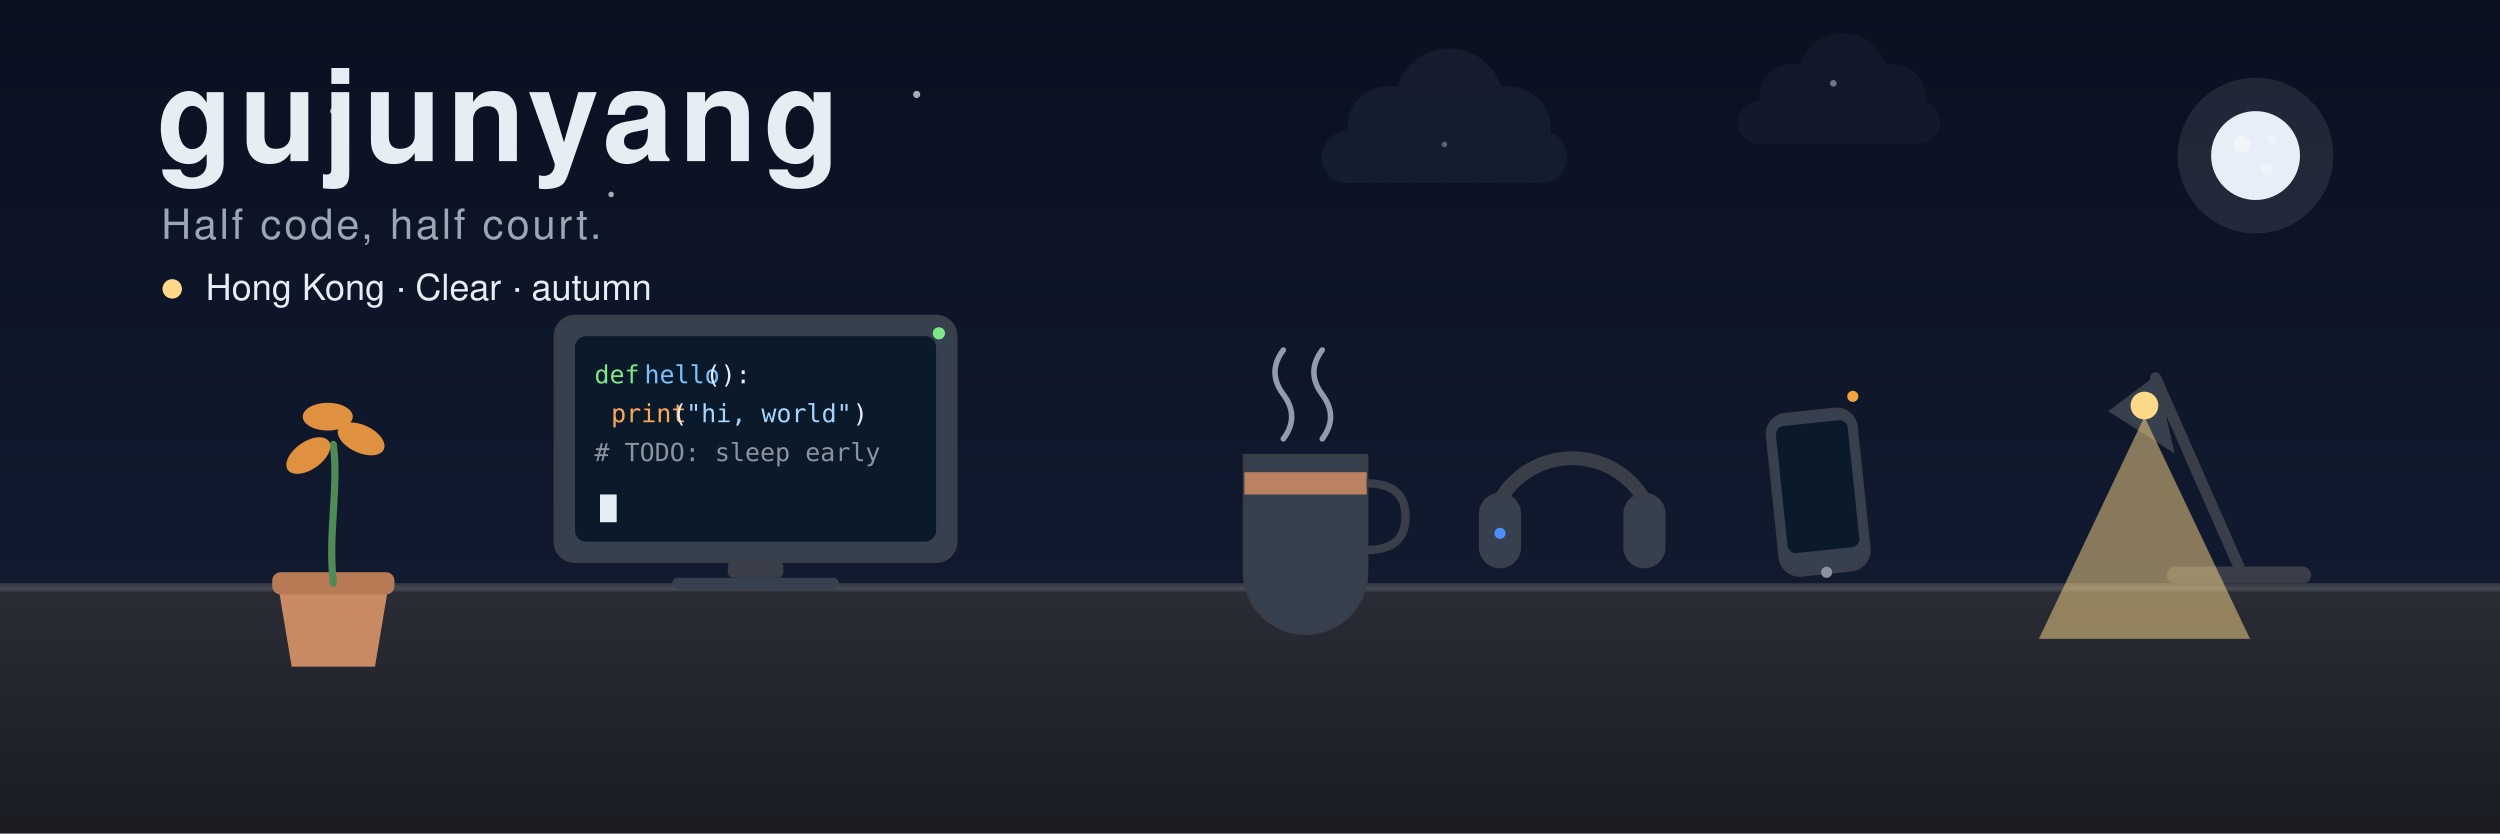
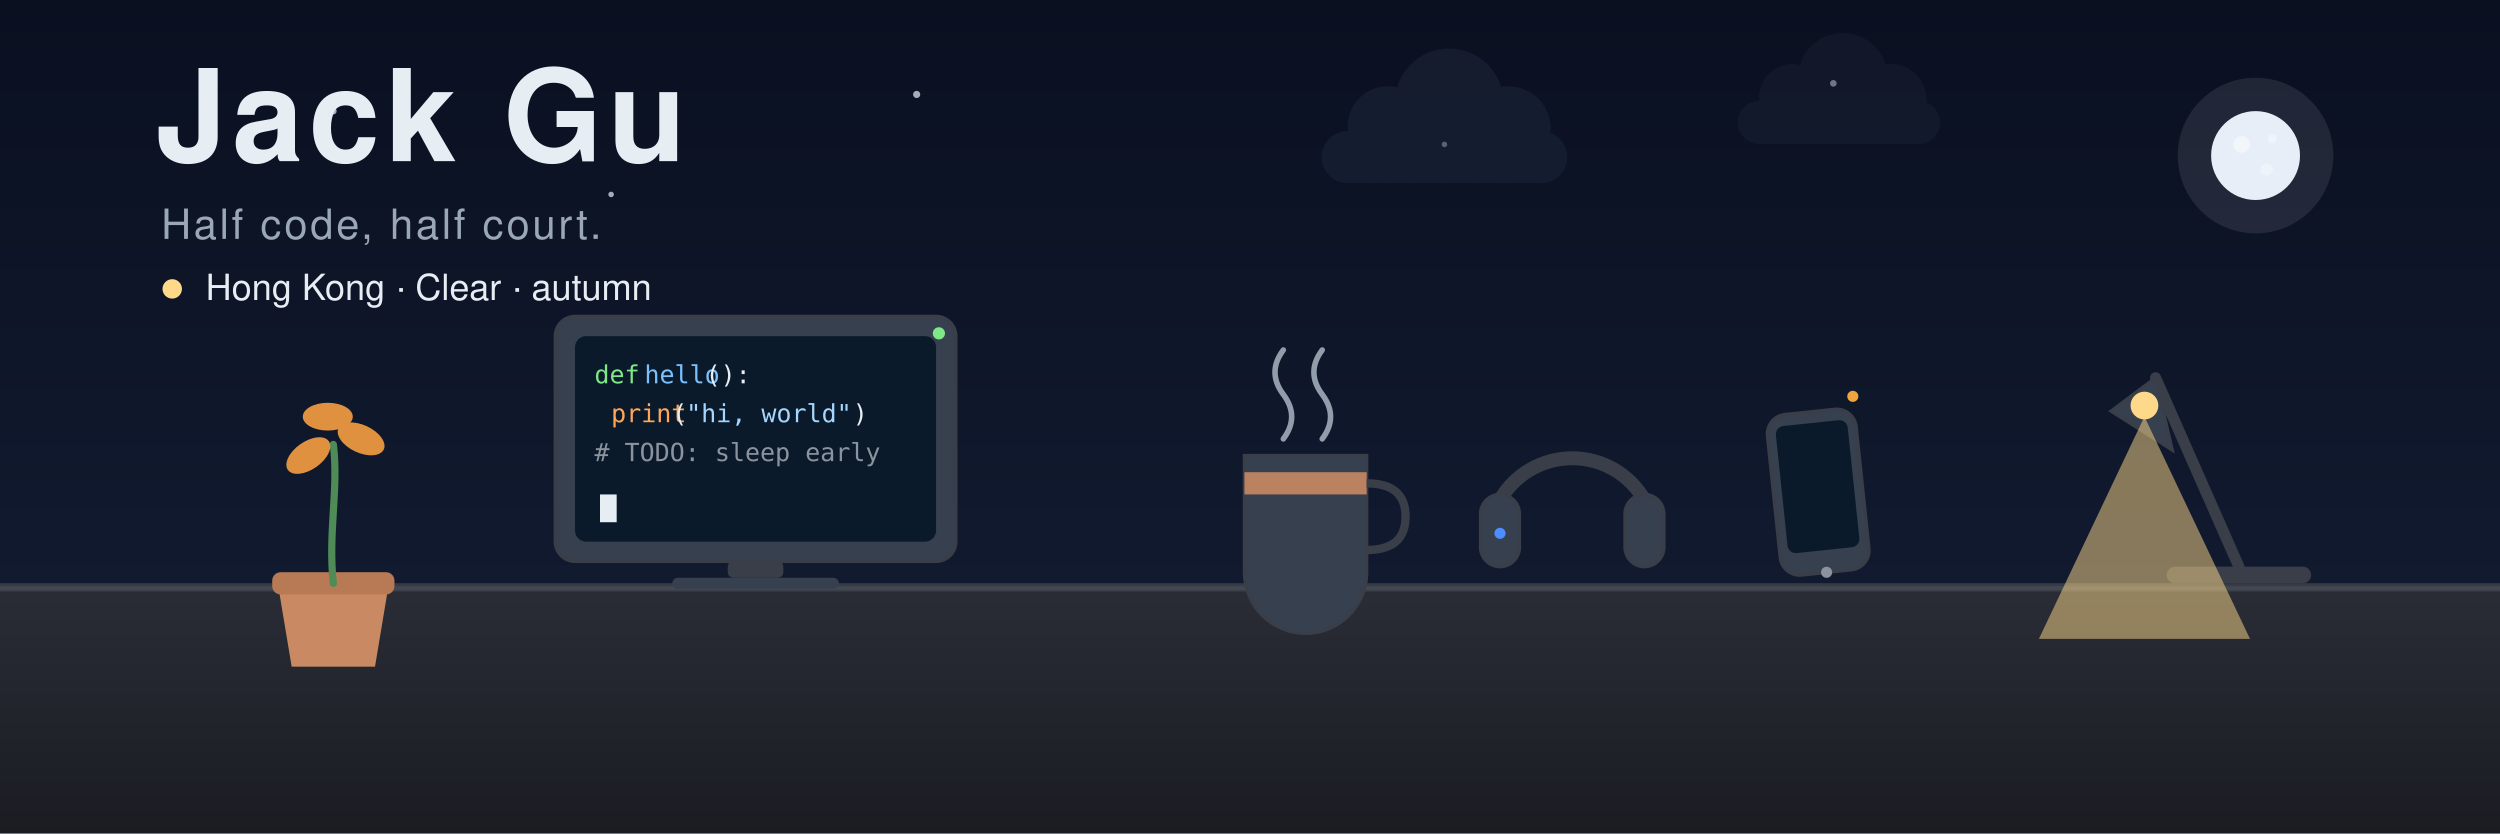
<svg xmlns="http://www.w3.org/2000/svg" viewBox="0 0 900 300" width="900" height="300" font-family="Segoe UI, Microsoft YaHei, PingFang SC, Hiragino Sans GB, Noto Sans SC, Helvetica, Arial, sans-serif">
  <defs>
    <linearGradient id="sky" x1="0" y1="0" x2="0" y2="1">
      <stop offset="0" stop-color="#0A1020" />
      <stop offset="1" stop-color="#141E36" />
    </linearGradient>
    <linearGradient id="desk" x1="0" y1="0" x2="0" y2="1">
      <stop offset="0" stop-color="#2A2D36" />
      <stop offset="1" stop-color="#1A1C22" />
    </linearGradient>
  </defs>
  <rect x="0" y="0" width="900" height="300" fill="url(#sky)" />
  <g transform="translate(812,56)">
    <circle r="28" fill="#E8EEF7" opacity="0.10">
      <animate attributeName="opacity" values="0.06;0.16;0.06" keyTimes="0;0.5;1" dur="7s" repeatCount="indefinite" />
    </circle>
    <circle r="16" fill="#E8EEF7" />
    <circle cx="-5" cy="-4" r="3" fill="#FBFDFF" opacity="0.5" />
    <circle cx="4" cy="5" r="2.2" fill="#FBFDFF" opacity="0.4" />
    <circle cx="6" cy="-6" r="1.6" fill="#FBFDFF" opacity="0.35" />
  </g>
  <g fill="#E8EEF7" opacity="0.7">
    <circle cx="120" cy="40" r="1.2" />
    <circle cx="220" cy="70" r="1.0" />
    <circle cx="330" cy="34" r="1.3" />
    <circle cx="520" cy="52" r="1.0" />
    <circle cx="660" cy="30" r="1.2" />
  </g>
  <g transform="translate(520,54)">
    <g opacity="0.55">
      <animateTransform attributeName="transform" type="translate" values="-30 0;30 3;-30 0" calcMode="spline" keySplines="0.4 0 0.6 1;0.4 0 0.6 1" keyTimes="0;0.5;1" dur="40s" begin="-8s" repeatCount="indefinite" />
      <g transform="scale(0.85)" fill="#1C2438">
        <rect x="-52" y="-8" width="104" height="22" rx="11" />
        <circle cx="-24" cy="-10" r="17" />
        <circle cx="2" cy="-20" r="23" />
        <circle cx="27" cy="-9" r="18" />
        <ellipse cx="0" cy="10" rx="46" ry="4" fill="#1C2438" opacity="0.4" />
      </g>
    </g>
  </g>
  <g transform="translate(662,42)">
    <g opacity="0.4">
      <animateTransform attributeName="transform" type="translate" values="-33 0;33 3;-33 0" calcMode="spline" keySplines="0.4 0 0.6 1;0.4 0 0.6 1" keyTimes="0;0.5;1" dur="52s" begin="-22s" repeatCount="indefinite" />
      <g transform="scale(0.7)" fill="#1C2438">
        <rect x="-52" y="-8" width="104" height="22" rx="11" />
        <circle cx="-24" cy="-10" r="17" />
        <circle cx="2" cy="-20" r="23" />
        <circle cx="27" cy="-9" r="18" />
        <ellipse cx="0" cy="10" rx="46" ry="4" fill="#1C2438" opacity="0.4" />
      </g>
    </g>
  </g>
  <rect x="0" y="210" width="900" height="90" fill="url(#desk)" />
  <rect x="0" y="210" width="900" height="3" fill="#3A3E49" opacity="0.8" />
  <rect x="0" y="211" width="900" height="1.5" fill="#FFFFFF" opacity="0.06" />
  <g transform="translate(806,210)">
    <rect x="-26" y="-6" width="52" height="6" rx="3" fill="#3A3E49" />
    <path d="M0 -6 L-30 -74" stroke="#3A3E49" stroke-width="4" stroke-linecap="round" />
    <path d="M-30 -74 l-16 12 l22 14 z" fill="#37404E" stroke="#3A3E49" stroke-width="1.2" />
    <circle cx="-34" cy="-64" r="5" fill="#FFD98A" />
    <path d="M-34 -60 L-72 20 L4 20 Z" fill="#FFD98A" opacity="0.5">
      <animate attributeName="opacity" values="0.5;0.56;0.5" dur="4s" repeatCount="indefinite" />
    </path>
  </g>
  <g transform="translate(120,210) scale(1.0)">
    <path d="M-20 0 H20 L15 30 H-15 Z" fill="#C98A63" />
    <rect x="-22" y="-4" width="44" height="8" rx="3" fill="#B87A54" />
    <path d="M0 0 C-2 -18 2 -34 0 -50" stroke="#4E8B57" stroke-width="2.6" fill="none" stroke-linecap="round" />
    <ellipse cx="-9" cy="-46" rx="9" ry="5" fill="#E0913F" transform="rotate(-35 -9 -46)" />
    <ellipse cx="10" cy="-52" rx="9" ry="5" fill="#E0913F" transform="rotate(25 10 -52)" />
    <ellipse cx="-2" cy="-60" rx="9" ry="5" fill="#E0913F" transform="rotate(0 -2 -60)" />
  </g>
  <g transform="translate(272,210)">
    <rect x="-72" y="-96" width="144" height="88" rx="7" fill="#37404E" stroke="#3A3E49" stroke-width="1.4" />
    <rect x="-65" y="-89" width="130" height="74" rx="4" fill="#0B1A2A" />
    <g font-family="Consolas, Menlo, monospace" font-size="9">
      <text x="-58" y="-72" fill="#7EE787">def</text>
      <text x="-40" y="-72" fill="#79C0FF">hello</text>
      <text x="-18" y="-72" fill="#E6EDF3">():</text>
      <text x="-52" y="-58" fill="#FFA657">print</text>
      <text x="-30" y="-58" fill="#E6EDF3">(</text>
      <text x="-25" y="-58" fill="#A5D6FF">"hi, world"</text>
      <text x="35" y="-58" fill="#E6EDF3">)</text>
      <text x="-58" y="-44" fill="#8B949E"># TODO: sleep early</text>
    </g>
    <rect x="-56" y="-32" width="6" height="10" fill="#E6EDF3">
      <animate attributeName="opacity" values="1;1;0;0;1" keyTimes="0;0.45;0.5;0.95;1" dur="1.1s" repeatCount="indefinite" />
    </rect>
    <rect x="-10" y="-8" width="20" height="6" rx="2" fill="#3A3E49" />
    <rect x="-30" y="-2" width="60" height="4" rx="2" fill="#37404E" />
    <circle cx="66" cy="-90" r="2.2" fill="#7EE787">
      <animate attributeName="opacity" values="1;0.25;1" dur="2.2s" repeatCount="indefinite" />
    </circle>
  </g>
  <g transform="translate(470,210)">
    <path d="M-22 -46 H22 V-4 A16 16 0 0 1 -22 -4 Z" fill="#37404E" stroke="#3A3E49" stroke-width="1.2" />
    <path d="M-22 -40 H22 V-32 H-22 Z" fill="#C98A63" opacity="0.9" />
    <path d="M22 -36 q14 0 14 12 q0 12 -14 12" fill="none" stroke="#3A3E49" stroke-width="3" />
    <g stroke="#CBD5E1" stroke-width="2" fill="none" opacity="0.7" stroke-linecap="round">
      <path d="M-8 -52 q6 -8 0 -16 q-6 -8 0 -16">
        <animate attributeName="opacity" values="0.1;0.7;0.1" dur="3.4s" repeatCount="indefinite" />
      </path>
      <path d="M6 -52 q6 -8 0 -16 q-6 -8 0 -16">
        <animate attributeName="opacity" values="0.4;0.1;0.4" dur="3.4s" repeatCount="indefinite" />
      </path>
    </g>
  </g>
  <g transform="translate(566,210)">
    <path d="M-26 -30 A30 30 0 0 1 26 -30" fill="none" stroke="#3A3E49" stroke-width="5" stroke-linecap="round" />
    <rect x="-33" y="-32" width="14" height="26" rx="7" fill="#37404E" stroke="#3A3E49" stroke-width="1.2" />
    <rect x="19" y="-32" width="14" height="26" rx="7" fill="#37404E" stroke="#3A3E49" stroke-width="1.2" />
    <circle cx="-26" cy="-18" r="2" fill="#4C8DFF">
      <animate attributeName="opacity" values="1;0.25;1" dur="2.6s" repeatCount="indefinite" />
    </circle>
  </g>
  <g transform="translate(658,210) rotate(-6)">
    <rect x="-16" y="-62" width="32" height="58" rx="7" fill="#37404E" stroke="#3A3E49" stroke-width="1.3" />
    <rect x="-13" y="-58" width="26" height="46" rx="3" fill="#0B1A2A" />
    <circle cx="0" cy="-4" r="2" fill="#8b949e" />
    <circle cx="16" cy="-66" r="2" fill="#F2A33C">
      <animate attributeName="opacity" values="1;0.25;1" dur="1.6s" repeatCount="indefinite" />
    </circle>
  </g>
  <g>
-     <text x="56" y="58" font-size="46" font-weight="700" letter-spacing="2" fill="#E6EDF3">gujunyang</text>
+     <text x="56" y="58" font-size="46" font-weight="700" letter-spacing="2" fill="#E6EDF3">Jack Gu</text>
    <text x="58" y="86" font-size="15" letter-spacing="1" fill="#9AA7B4">Half code, half court.</text>
    <g>
      <circle cx="62" cy="104" r="3.5" fill="#FFD98A">
        <animate attributeName="opacity" values="1;0.3;1" dur="2s" repeatCount="indefinite" />
      </circle>
      <text x="74" y="108" font-size="13" fill="#E6EDF3" font-family="Segoe UI, Microsoft YaHei, PingFang SC, Hiragino Sans GB, Noto Sans SC, Helvetica, Arial, sans-serif">Hong Kong · Clear · autumn</text>
    </g>
  </g>
</svg>
